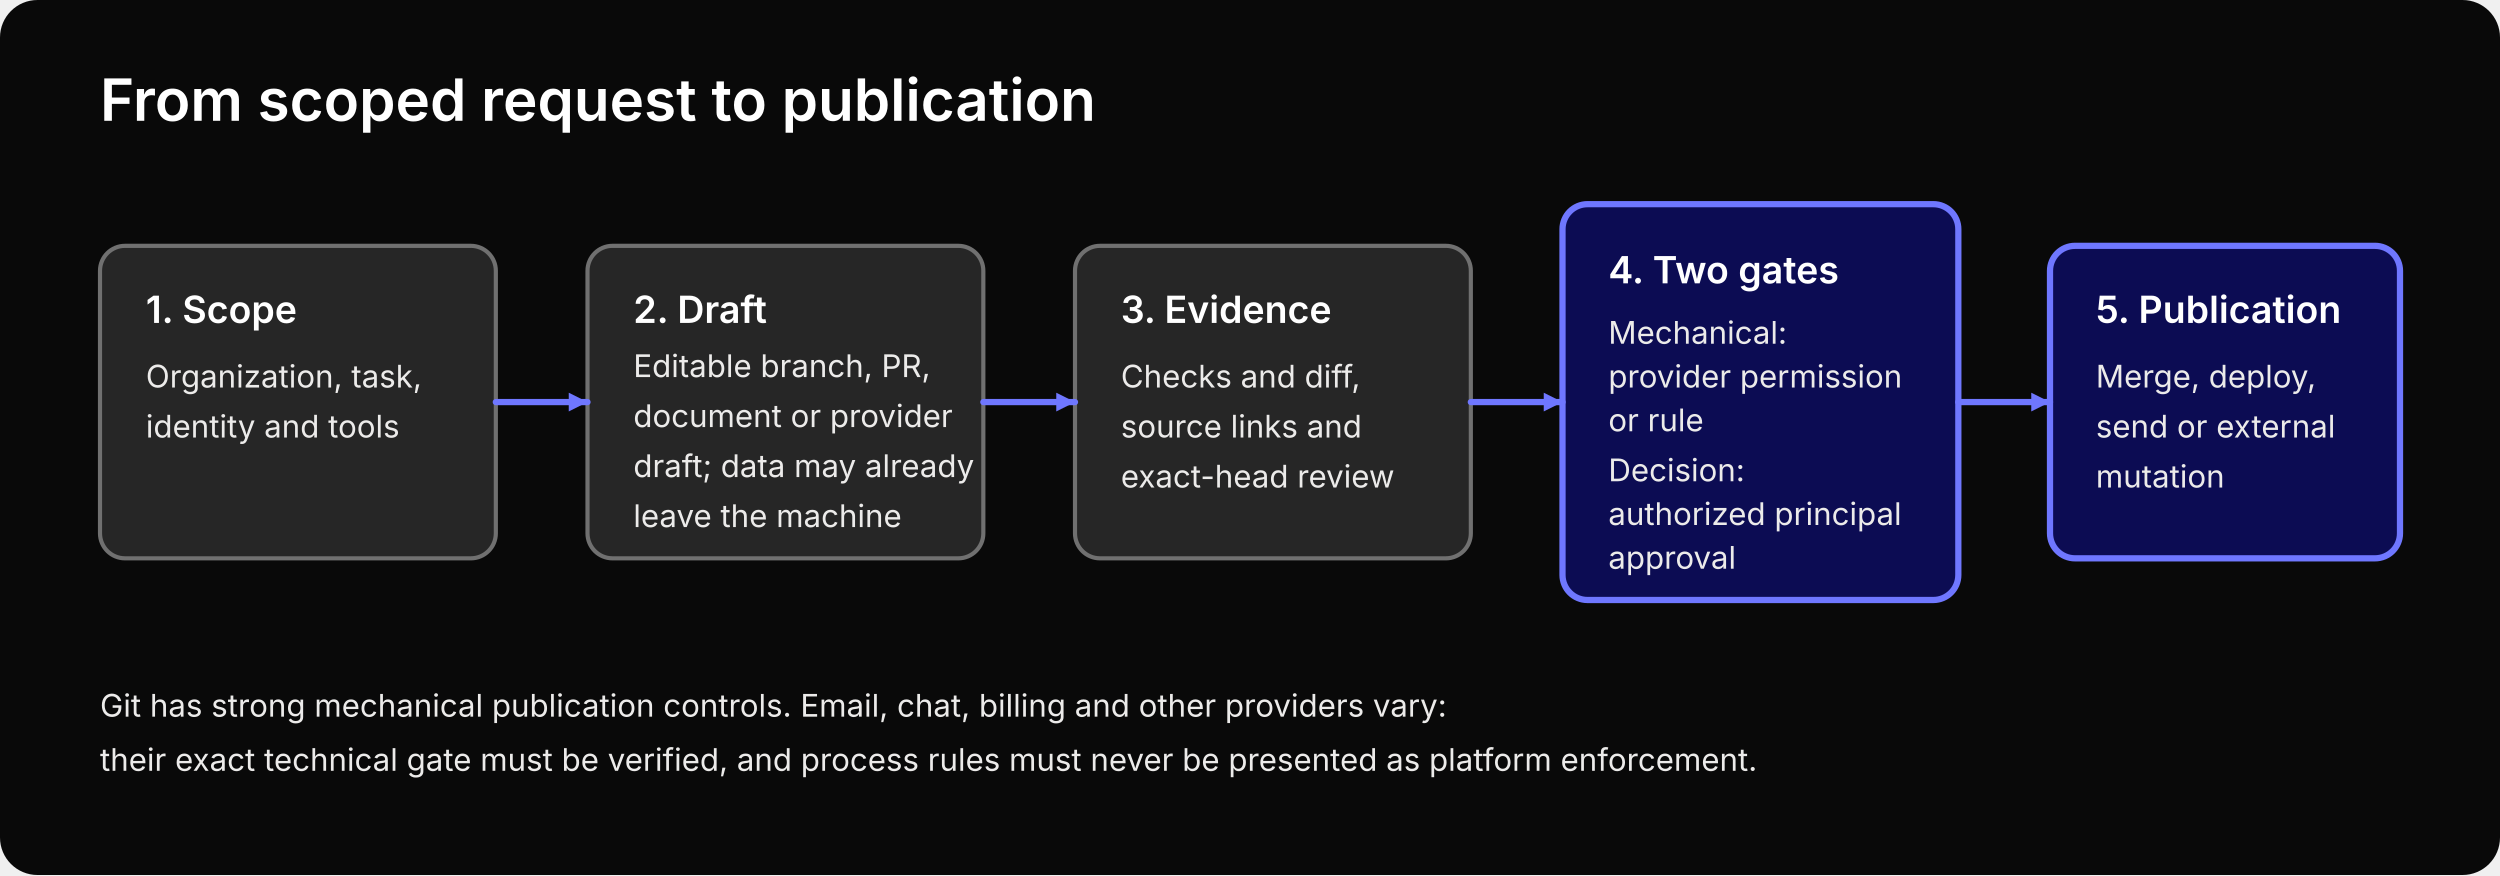
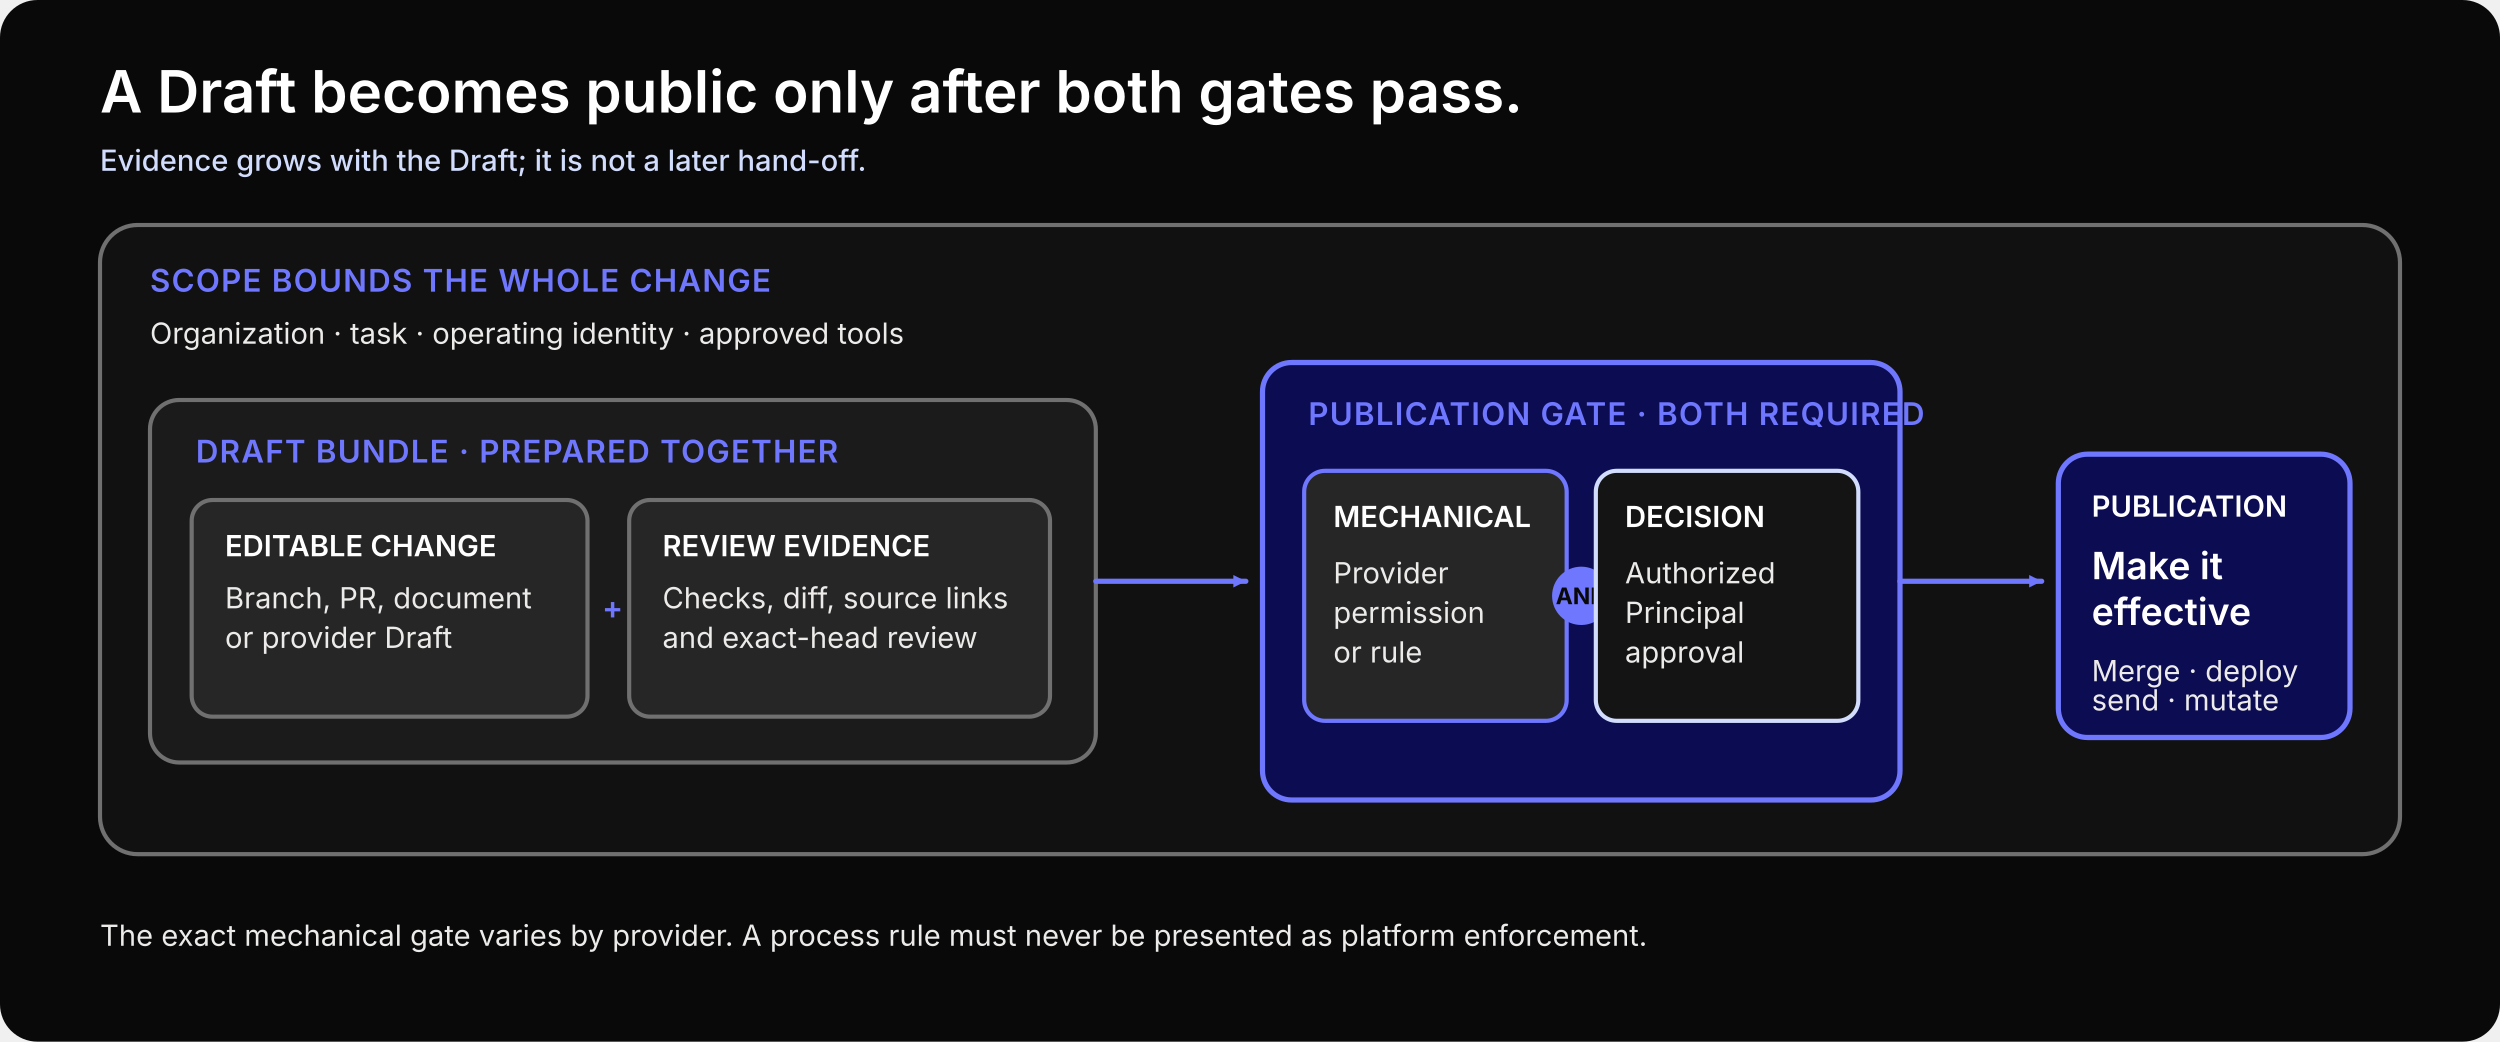
- <svg xmlns="http://www.w3.org/2000/svg" width="1200" height="420" viewBox="0 0 1200 420" role="img" aria-labelledby="title description">
+ <svg xmlns="http://www.w3.org/2000/svg" width="1200" height="500" viewBox="0 0 1200 500" role="img" aria-labelledby="title description">
  <defs>
-     <marker id="arrow" viewBox="0 0 11 11" refX="10" refY="5.5" markerWidth="11" markerHeight="11" markerUnits="userSpaceOnUse" orient="auto">
-       <path d="M 1 1 L 10 5.5 L 1 10 z" fill="#6f77ff" />
+     <marker id="arrow" viewBox="0 0 8 8" refX="7" refY="4" markerWidth="8" markerHeight="8" markerUnits="userSpaceOnUse" orient="auto">
+       <path d="M 1 1 L 7 4 L 1 7 z" fill="#6f77ff" />
    </marker>
    <style>
-       .bg{fill:#090909}.box{fill:#262626;stroke:#707070;stroke-width:2}.gate{fill:#0c0c53;stroke:#6f77ff;stroke-width:3}.title{fill:#fff;font:600 28px Inter,Arial,sans-serif}.label{fill:#fff;font:600 18px Inter,Arial,sans-serif}.copy{fill:#ecebea;font:400 15px Inter,Arial,sans-serif}.flow{fill:none;stroke:#6f77ff;stroke-width:3;stroke-linecap:round;stroke-linejoin:round;marker-end:url(#arrow)}
+       .bg{fill:#090909}.scope{fill:#111;stroke:#707070;stroke-width:2}.bundle{fill:#1b1b1b;stroke:#707070;stroke-width:2}.box{fill:#262626;stroke:#707070;stroke-width:2}.gate-panel{fill:#0c0c53;stroke:#6f77ff;stroke-width:2.5}.mechanical{fill:#262626;stroke:#6f77ff;stroke-width:2}.decision{fill:#141414;stroke:#d2ddfd;stroke-width:2}.publication{fill:#0c0c53;stroke:#6f77ff;stroke-width:2.5}.title{fill:#fff;font:600 28px Inter,Arial,sans-serif}.scope-label{fill:#6f77ff;font:600 15px Inter,Arial,sans-serif;letter-spacing:.04em}.label{fill:#fff;font:600 18px Inter,Arial,sans-serif}.sub-label{fill:#fff;font:600 14px Inter,Arial,sans-serif}.copy{fill:#ecebea;font:400 14px Inter,Arial,sans-serif}.note{fill:#d2ddfd;font:500 14px Inter,Arial,sans-serif}.flow{fill:none;stroke:#6f77ff;stroke-width:2.5;stroke-linecap:round;marker-end:url(#arrow)}.and{fill:#6f77ff}.and-text{fill:#090909;font:700 11px Inter,Arial,sans-serif;text-anchor:middle}
    </style>
  </defs>
-   <rect class="bg" width="1200" height="420" rx="18" />
-   <text class="title" x="48" y="58">From scoped request to publication</text>
-   <g data-node="scope">
-     <rect class="box" x="48" y="118" width="190" height="150" rx="12" />
-     <text class="label" x="70" y="155">1. Scope</text>
-     <text class="copy" x="70" y="186">Organization, task,</text>
-     <text class="copy" x="70" y="210">identity and tools</text>
+   <rect class="bg" width="1200" height="500" rx="18" />
+   <text class="title" x="48" y="54">A Draft becomes public only after both gates pass.</text>
+   <text class="note" x="48" y="82">Evidence grows with the Draft; it is not a later hand-off.</text>
+   <rect class="scope" x="48" y="108" width="1104" height="302" rx="18" />
+   <text class="scope-label" x="72" y="140">SCOPE BOUNDS THE WHOLE CHANGE</text>
+   <text class="copy" x="72" y="165">Organization · task · operating identity · approved tools</text>
+   <rect class="bundle" x="72" y="192" width="454" height="174" rx="14" />
+   <text class="scope-label" x="94" y="222">DRAFT BUNDLE · PREPARED TOGETHER</text>
+   <g data-node="editable-change">
+     <rect class="box" x="92" y="240" width="190" height="104" rx="10" />
+     <text class="sub-label" x="108" y="267">EDITABLE CHANGE</text>
+     <text class="copy" x="108" y="292">
+       <tspan x="108">Branch, PR, document</tspan>
+       <tspan x="108" dy="19">or provider Draft</tspan>
+     </text>
  </g>
-   <g data-node="draft">
-     <rect class="box" x="282" y="118" width="190" height="150" rx="12" />
-     <text class="label" x="304" y="155">2. Draft</text>
-     <text class="copy" x="304" y="181">Editable branch, PR,</text>
-     <text class="copy" x="304" y="205">document or provider</text>
-     <text class="copy" x="304" y="229">draft; data may already</text>
-     <text class="copy" x="304" y="253">leave the machine</text>
+   <text class="scope-label" x="289" y="297">+</text>
+   <g data-node="review-evidence">
+     <rect class="box" x="302" y="240" width="202" height="104" rx="10" />
+     <text class="sub-label" x="318" y="267">REVIEW EVIDENCE</text>
+     <text class="copy" x="318" y="292">
+       <tspan x="318">Checks, diff, source links</tspan>
+       <tspan x="318" dy="19">and exact-head review</tspan>
+     </text>
  </g>
-   <g data-node="evidence">
-     <rect class="box" x="516" y="118" width="190" height="150" rx="12" />
-     <text class="label" x="538" y="155">3. Evidence</text>
-     <text class="copy" x="538" y="186">Checks and diff,</text>
-     <text class="copy" x="538" y="210">source links and</text>
-     <text class="copy" x="538" y="234">exact-head review</text>
+   <path class="flow" d="M526 279 H598" />
+   <rect class="gate-panel" x="606" y="174" width="306" height="210" rx="14" />
+   <text class="scope-label" x="628" y="204">PUBLICATION GATE · BOTH REQUIRED</text>
+   <g data-node="mechanical-gate">
+     <rect class="mechanical" x="626" y="226" width="126" height="120" rx="10" />
+     <text class="sub-label" x="640" y="253">MECHANICAL</text>
+     <text class="copy" x="640" y="280">
+       <tspan x="640">Provider</tspan>
+       <tspan x="640" dy="19">permission</tspan>
+       <tspan x="640" dy="19">or rule</tspan>
+     </text>
  </g>
-   <g data-node="two-gates">
-     <rect class="gate" x="750" y="98" width="190" height="190" rx="12" />
-     <text class="label" x="772" y="136">4. Two gates</text>
-     <text class="copy" x="772" y="165">Mechanical:</text>
-     <text class="copy" x="772" y="186">provider permission</text>
-     <text class="copy" x="772" y="207">or rule</text>
-     <text class="copy" x="772" y="231">Decision:</text>
-     <text class="copy" x="772" y="252">authorized principal</text>
-     <text class="copy" x="772" y="273">approval</text>
+   <circle class="and" cx="759" cy="286" r="14" />
+   <text class="and-text" x="759" y="290">AND</text>
+   <g data-node="decision-gate">
+     <rect class="decision" x="766" y="226" width="126" height="120" rx="10" />
+     <text class="sub-label" x="780" y="253">DECISION</text>
+     <text class="copy" x="780" y="280">
+       <tspan x="780">Authorized</tspan>
+       <tspan x="780" dy="19">Principal</tspan>
+       <tspan x="780" dy="19">approval</tspan>
+     </text>
  </g>
+   <path class="flow" d="M912 279 H980" />
  <g data-node="publication">
-     <rect class="gate" x="984" y="118" width="168" height="150" rx="12" />
-     <text class="label" x="1006" y="155">5. Publication</text>
-     <text class="copy" x="1006" y="186">Merge, deploy,</text>
-     <text class="copy" x="1006" y="210">send or external</text>
-     <text class="copy" x="1006" y="234">mutation</text>
+     <rect class="publication" x="988" y="218" width="140" height="136" rx="14" />
+     <text class="sub-label" x="1004" y="248">PUBLICATION</text>
+     <text class="label" x="1004" y="278">Make it</text>
+     <text class="label" x="1004" y="300">effective</text>
+     <text class="copy" x="1004" y="327">Merge · deploy</text>
+     <text class="copy" x="1004" y="341">send · mutate</text>
  </g>
-   <path class="flow" d="M238 193 H282" />
-   <path class="flow" d="M472 193 H516" />
-   <path class="flow" d="M706 193 H750" />
-   <path class="flow" d="M940 193 H984" />
-   <text class="copy" x="48" y="344">Git has strong mechanical publication controls. Email, chat, billing and other providers vary:</text>
-   <text class="copy" x="48" y="370">their exact technical gate must be verified, and process rules must never be presented as platform enforcement.</text>
+   <text class="copy" x="48" y="454">The exact mechanical gate varies by provider. A process rule must never be presented as platform enforcement.</text>
</svg>
